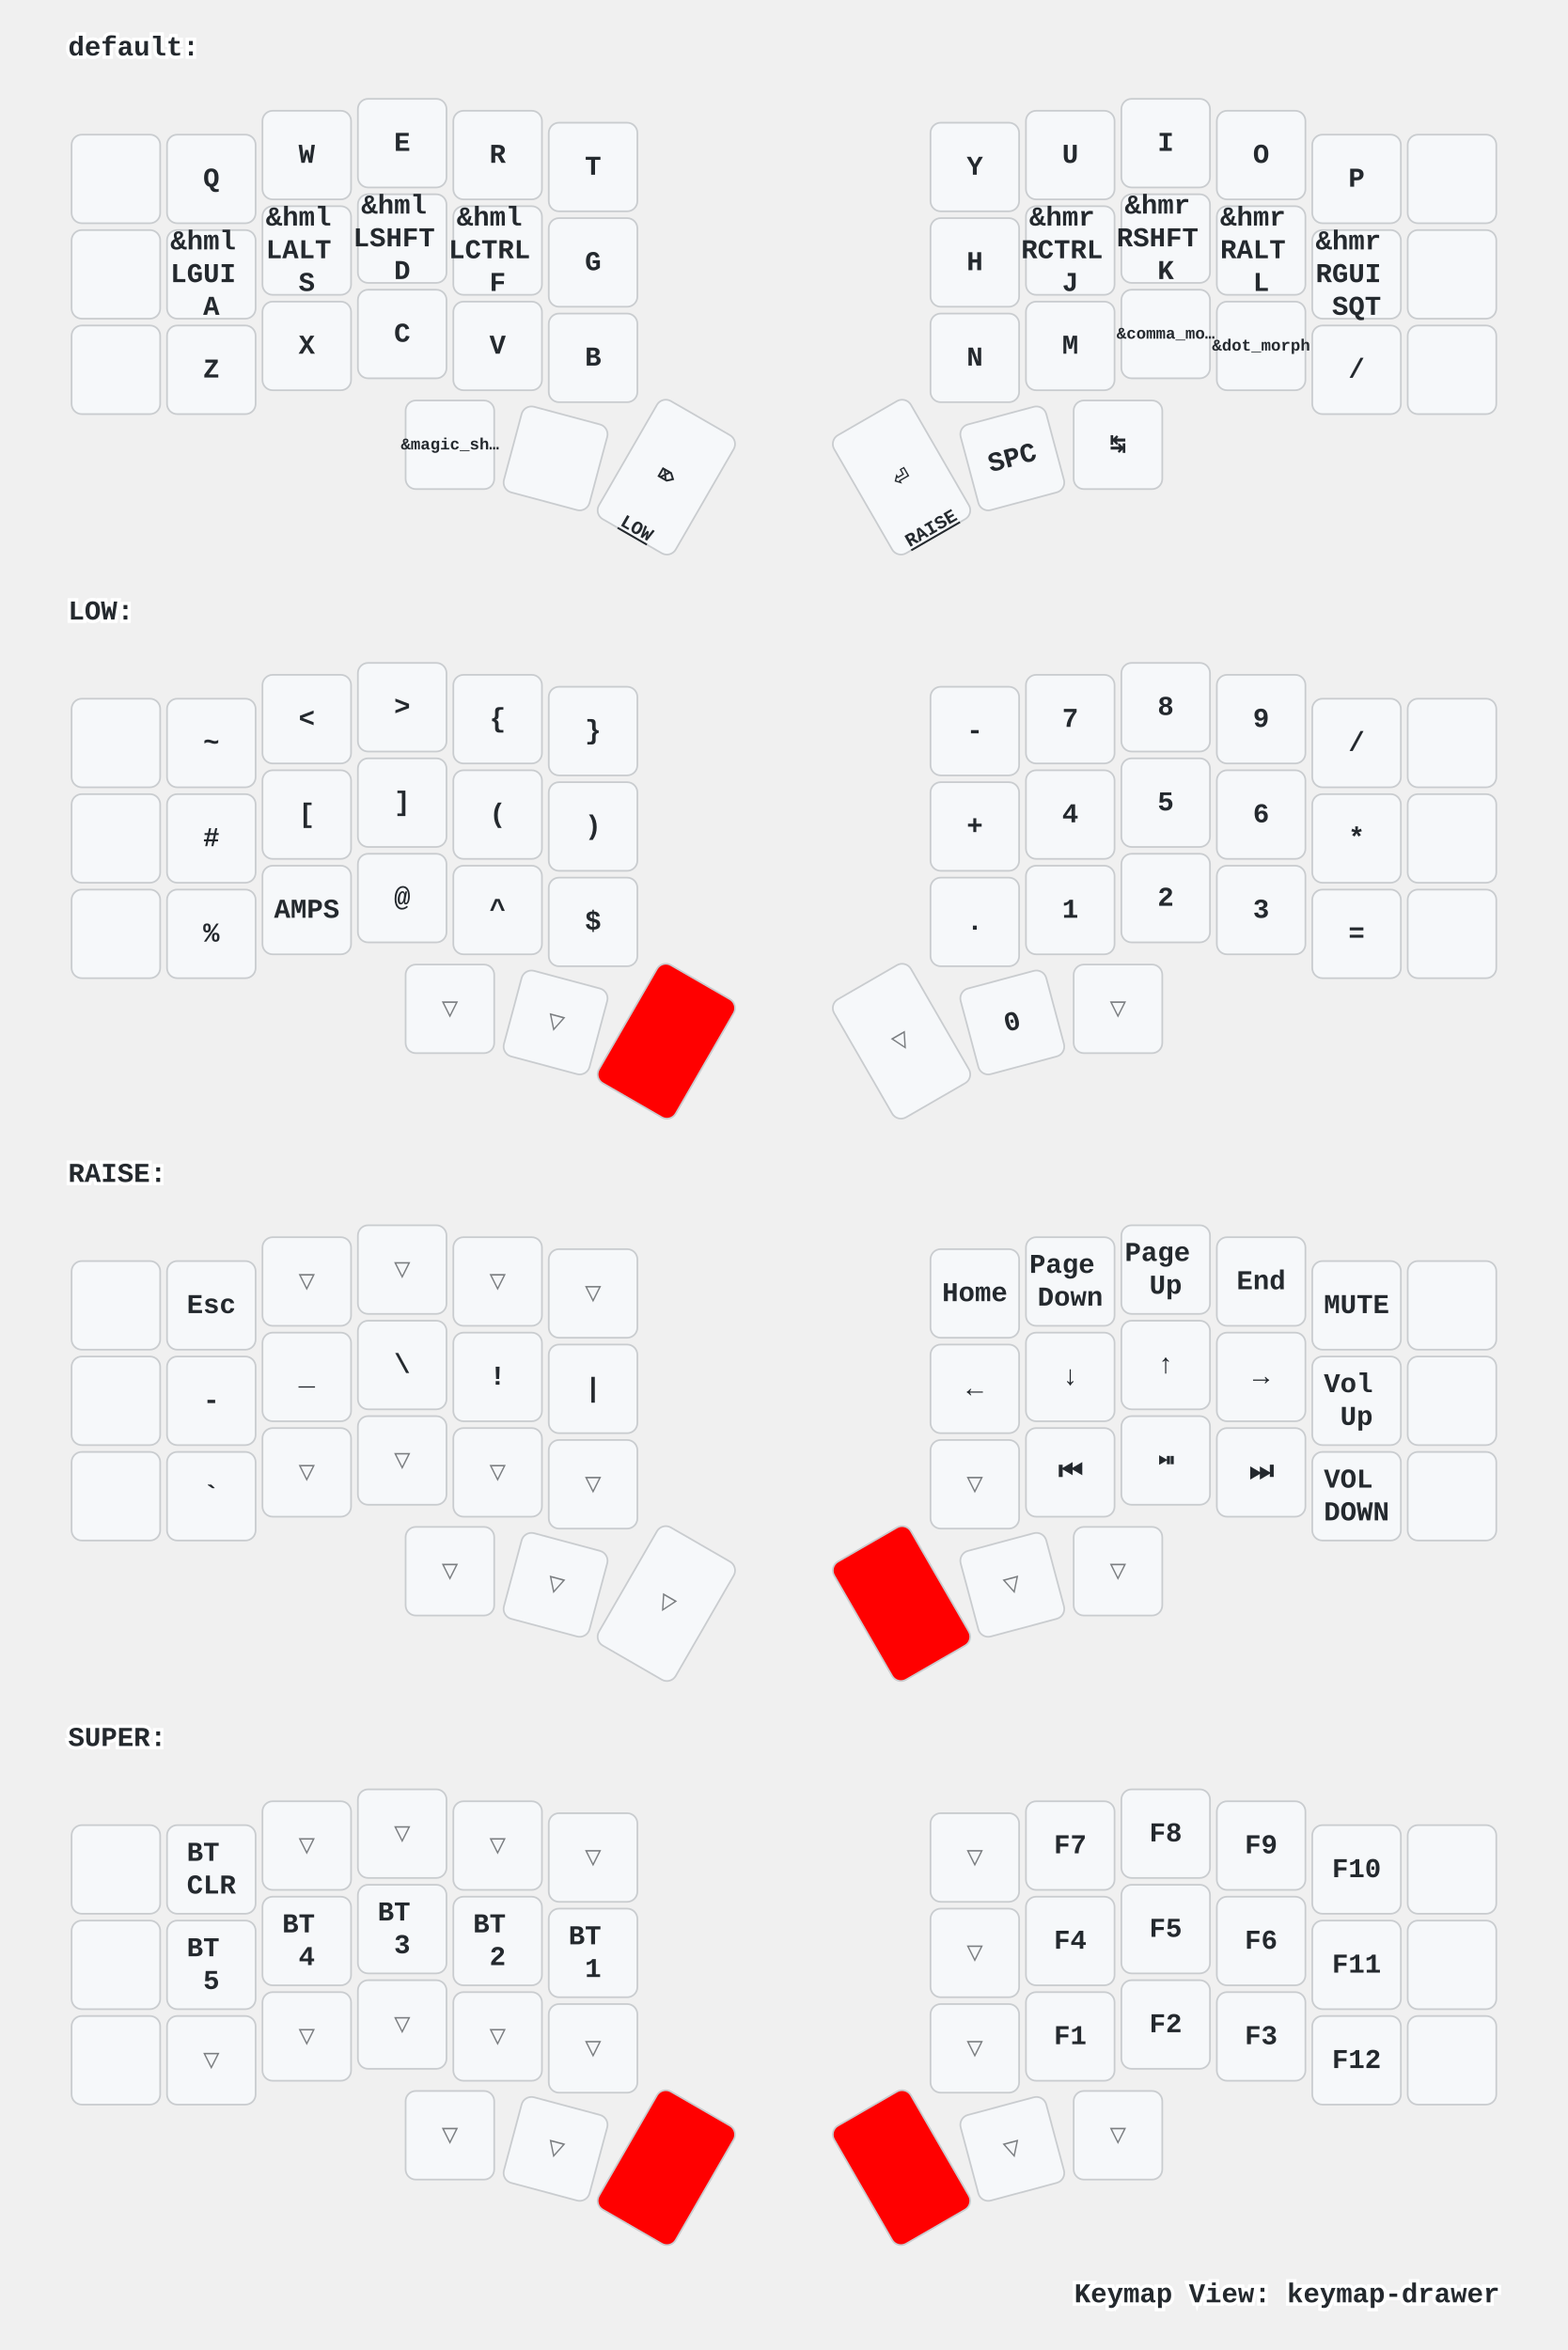
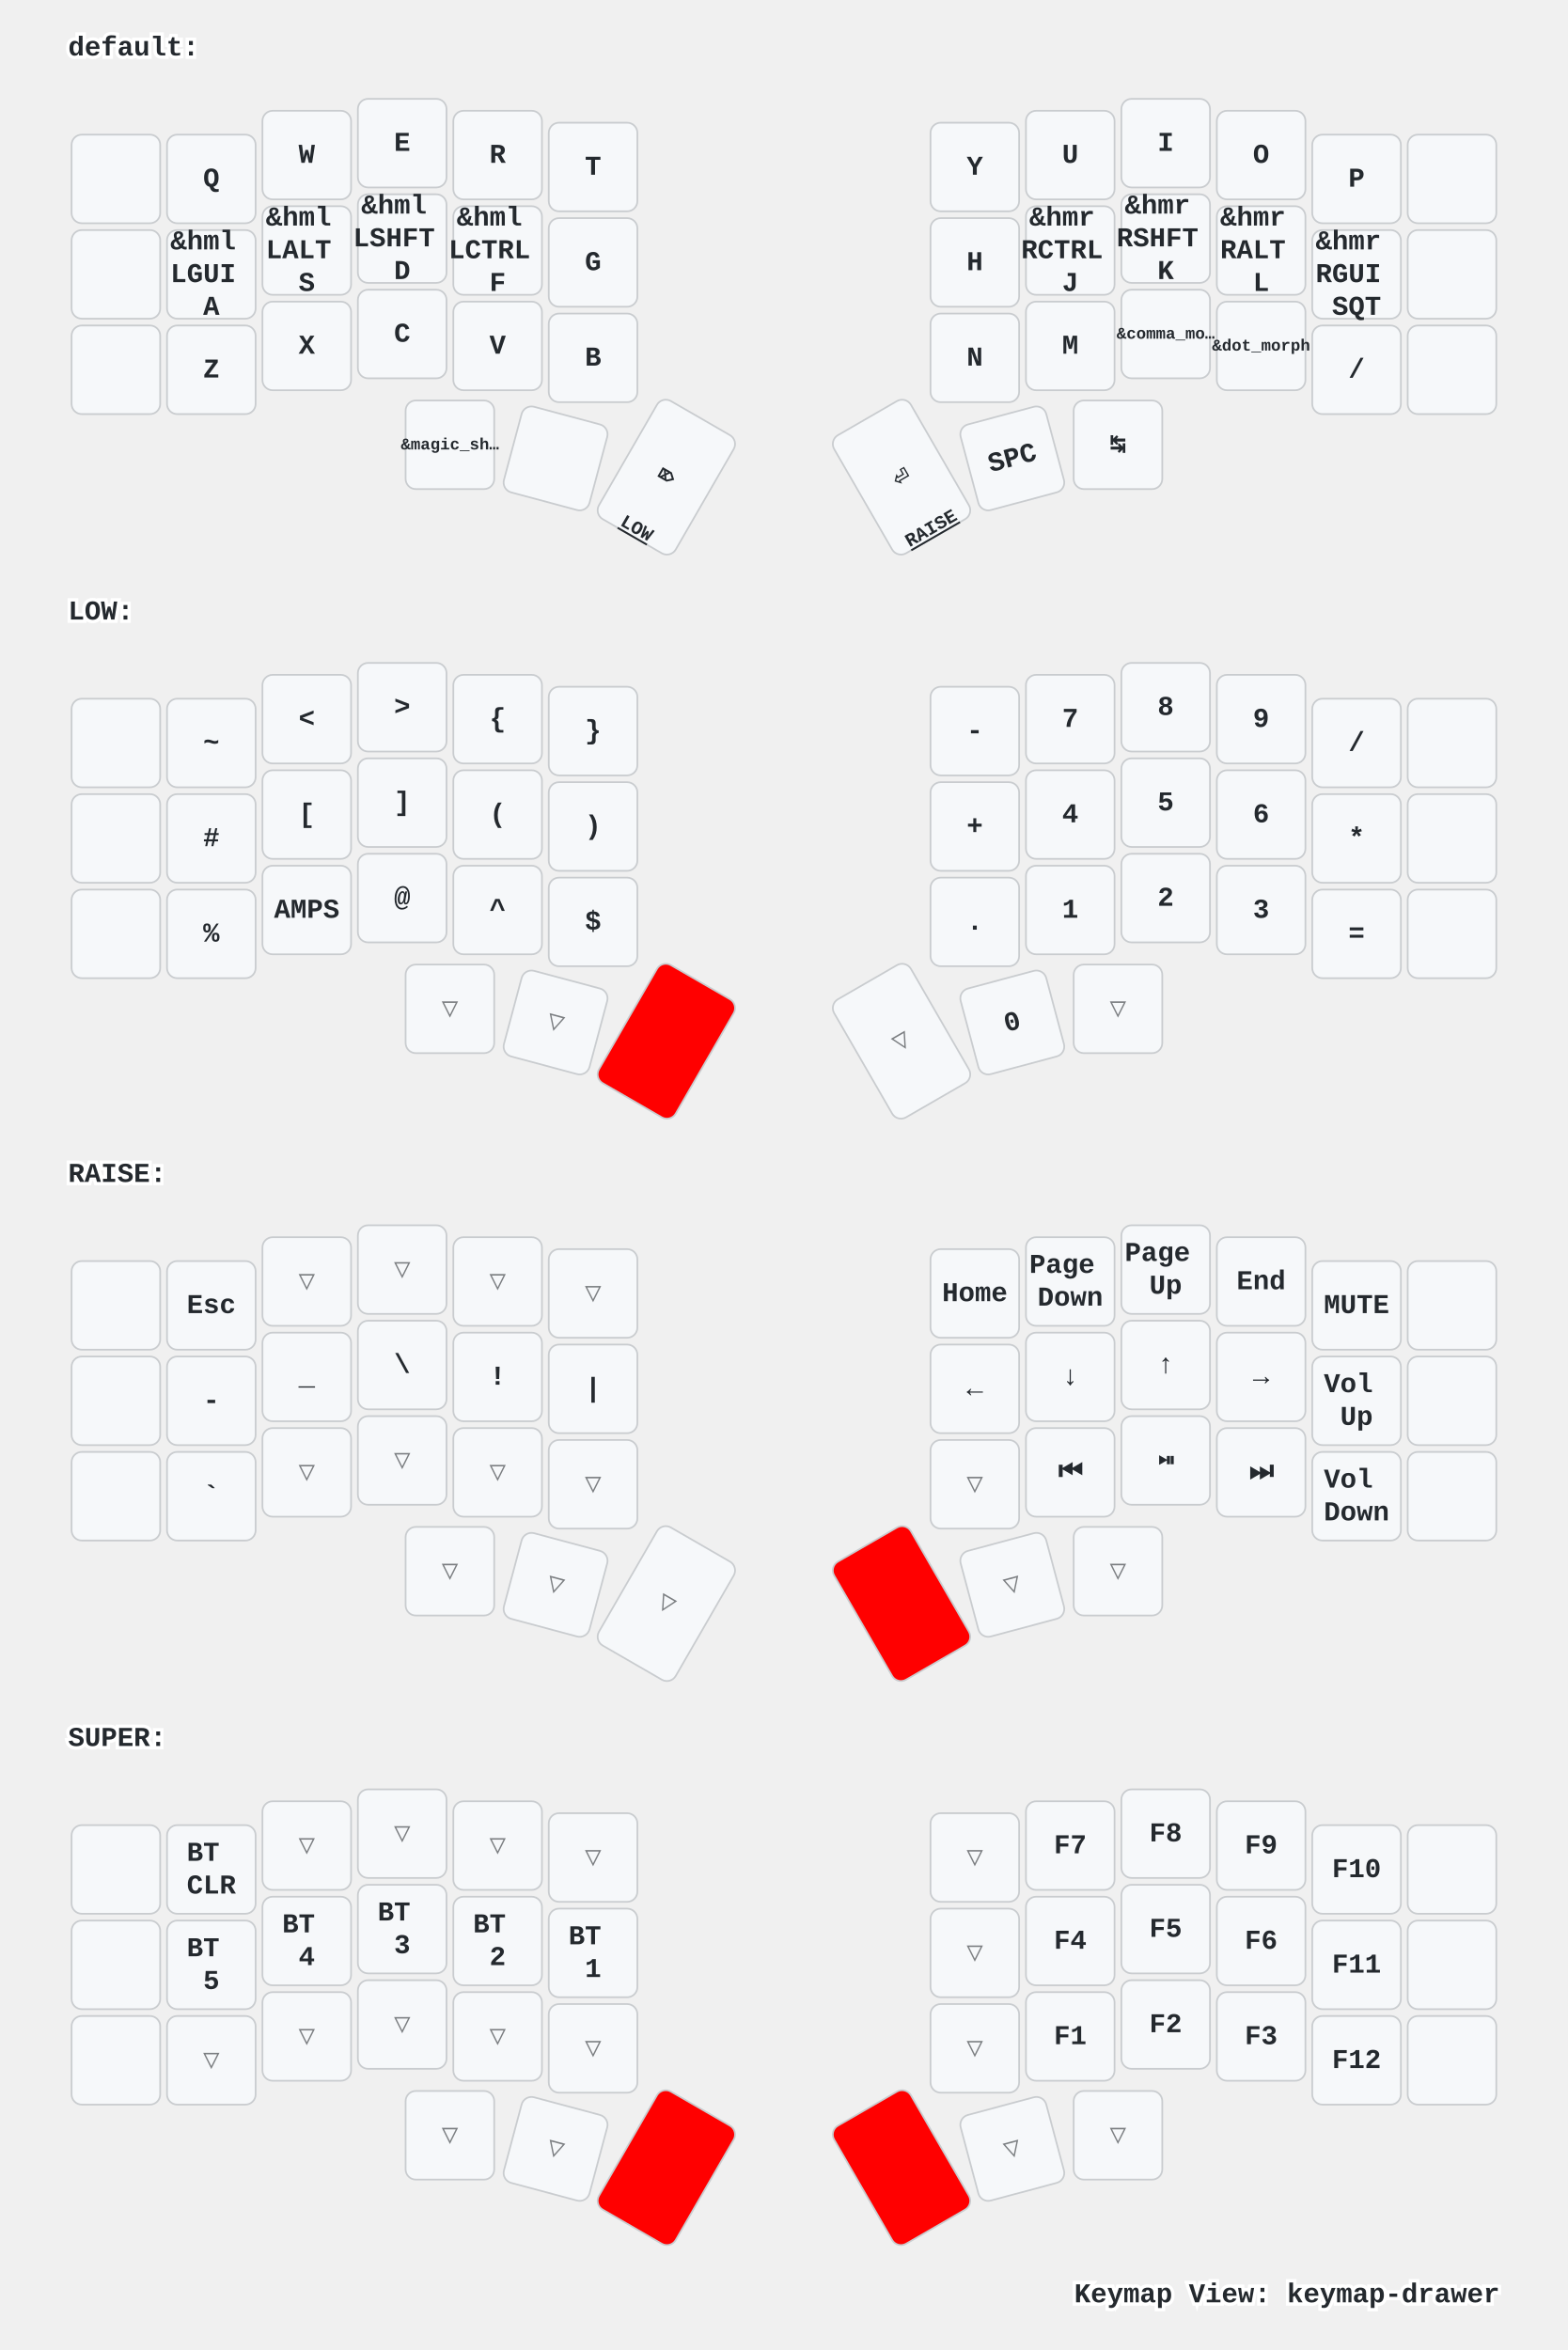
<svg xmlns="http://www.w3.org/2000/svg" xmlns:xlink="http://www.w3.org/1999/xlink" width="920" height="1379" viewBox="0 0 920 1379" class="keymap">
  <defs>/* start glyphs */
<svg id="mdi:backspace-outline">
      <svg id="mdi-backspace-outline" viewBox="0 0 24 24">
        <path d="M19,15.59L17.59,17L14,13.41L10.41,17L9,15.59L12.59,12L9,8.41L10.41,7L14,10.59L17.59,7L19,8.41L15.41,12L19,15.59M22,3A2,2 0 0,1 24,5V19A2,2 0 0,1 22,21H7C6.31,21 5.77,20.64 5.41,20.11L0,12L5.41,3.88C5.77,3.35 6.31,3 7,3H22M22,5H7L2.28,12L7,19H22V5Z" />
      </svg>
    </svg>
  </defs>/* end glyphs */
<style>/* inherit to force styles through use tags */
svg path {
    fill: inherit;
}

/* font and background color specifications */
svg.keymap {
    font-family: SFMono-Regular,Consolas,Liberation Mono,Menlo,monospace;
    font-size: 14px;
    font-kerning: normal;
    text-rendering: optimizeLegibility;
    fill: #24292e;
}

/* default key styling */
rect.key {
    fill: #f6f8fa;
}

rect.key, rect.combo {
    stroke: #c9cccf;
    stroke-width: 1;
}

/* default key side styling, only used is draw_key_sides is set */
rect.side {
    filter: brightness(90%);
}

/* color accent for combo boxes */
rect.combo, rect.combo-separate {
    fill: #cdf;
}

/* color accent for held keys */
rect.held, rect.combo.held {
    fill: #fdd;
}

/* color accent for ghost (optional) keys */
rect.ghost, rect.combo.ghost {
    stroke-dasharray: 4, 4;
    stroke-width: 2;
}

text {
    text-anchor: middle;
    dominant-baseline: middle;
}

/* styling for layer labels */
text.label {
    font-weight: bold;
    text-anchor: start;
    stroke: white;
    stroke-width: 4;
    paint-order: stroke;
}

/* styling for optional footer */
text.footer {
    text-anchor: end;
    dominant-baseline: auto;
    stroke: white;
    stroke-width: 4;
    paint-order: stroke;
}

/* styling for combo tap, and key non-tap label text */
text.combo, text.hold, text.shifted, text.left, text.right {
    font-size: 11px;
}

text.hold {
    text-anchor: middle;
    dominant-baseline: auto;
}

text.shifted {
    text-anchor: middle;
    dominant-baseline: hanging;
}

text.left {
    text-anchor: start;
}

text.right {
    text-anchor: end;
}

text.layer-activator {
    text-decoration: underline;
}

/* styling for hold/shifted label text in combo box */
text.combo.hold, text.combo.shifted, text.combo.left, text.combo.right {
    font-size: 8px;
}

/* lighter symbol for transparent keys */
text.trans {
    fill: #7b7e81;
}

/* styling for combo dendrons */
path.combo {
    stroke-width: 1;
    stroke: gray;
    fill: none;
}

/* Start Tabler Icons Cleanup */
/* cannot use height/width with glyphs */
.icon-tabler &gt; path {
    fill: inherit;
    stroke: inherit;
    stroke-width: 2;
}
/* hide tabler's default box */
.icon-tabler &gt; path[stroke="none"][fill="none"] {
    visibility: hidden;
}
/* End Tabler Icons Cleanup */

/* For default sytles, see https://github.com/caksoylar/keymap-drawer/blob/main/keymap_drawer/config.py#L85 */

svg.keymap {
  font-family: Ubuntu Mono, Inconsolata, Consolas, Liberation Mono, Menlo, monospace;
  font-size: 16px;
  font-weight: bold;
  text-rendering: optimizeLegibility;
}

/* Color accent for held keys
red = #f00
green = #0f0
blue = #00f
yellow = #ff0
cyan = #0ff
magenta = #f0f
white = #fff
black = #000
grey = #888
light grey = #ccc
#ffc
*/
rect.held, rect.combo.held {
    fill: #f00;
}

/* Technique borrowed and extended from https://github.com/englmaxi/zmk-config/blob/master/keymap-drawer/config.yaml */
.sym_sub_text.tap {
  translate: -5px 2px;
  font-size: 20px;
}
.sym_sub_text.shifted {
  translate: 10px 13px;
  font-size: 10px;
  opacity: 1.0;
}
.combo.sym_sub_text.tap {
  translate: -1px 1px;
}
.combo.sym_sub_text.shifted {
  translate: 7px 5px;
  font-size: 10px;
  opacity: 1.0;
}

/* Toggle */
.toggle.shifted {
  translate: -10px 12px;
}

.toggle.hold {
  translate: 13px -23px;
}

/* Variant for tap-dances */
.tap_dance.tap {
  translate: -7px 0px;
  font-size: 12px;
}
.tap_dance.shifted {
  translate: 7px 17px;
  font-size: 12px;
  opacity: 1.0;
}

/* Variant for symbol next to symbol */
.sym_by_sym.tap {
  translate: -6px 0px;
}
.sym_by_sym.shifted {
  translate: 10px 12px;
  opacity: 1.0;
}

.combo.sym_by_sym.tap {
  translate: -35px 0px;
}
.combo.sym_by_sym.shifted {
  translate: 35px 20px;
  opacity: 1.0;
}

.combo.sym_by_sym.hold {
  visibility: hidden;
}

/* hide hold box for combo sym_by_sym */
.combo.sym_by_sym.hold &gt; path[stroke="none"][fill="none"] {
  visibility: hidden;
}
</style>
  <g transform="translate(40, 0)" class="layer-default">
    <text x="0" y="28" class="label" id="default">default:</text>
    <g transform="translate(0, 56)">
      <g transform="translate(28, 49)" class="key keypos-0">
        <rect rx="6" ry="6" x="-26" y="-26" width="52" height="52" class="key" />
      </g>
      <g transform="translate(84, 49)" class="key keypos-1">
        <rect rx="6" ry="6" x="-26" y="-26" width="52" height="52" class="key" />
        <text x="0" y="0" class="key tap">Q</text>
      </g>
      <g transform="translate(140, 35)" class="key keypos-2">
        <rect rx="6" ry="6" x="-26" y="-26" width="52" height="52" class="key" />
        <text x="0" y="0" class="key tap">W</text>
      </g>
      <g transform="translate(196, 28)" class="key keypos-3">
        <rect rx="6" ry="6" x="-26" y="-26" width="52" height="52" class="key" />
        <text x="0" y="0" class="key tap">E</text>
      </g>
      <g transform="translate(252, 35)" class="key keypos-4">
        <rect rx="6" ry="6" x="-26" y="-26" width="52" height="52" class="key" />
        <text x="0" y="0" class="key tap">R</text>
      </g>
      <g transform="translate(308, 42)" class="key keypos-5">
        <rect rx="6" ry="6" x="-26" y="-26" width="52" height="52" class="key" />
        <text x="0" y="0" class="key tap">T</text>
      </g>
      <g transform="translate(532, 42)" class="key keypos-6">
        <rect rx="6" ry="6" x="-26" y="-26" width="52" height="52" class="key" />
        <text x="0" y="0" class="key tap">Y</text>
      </g>
      <g transform="translate(588, 35)" class="key keypos-7">
        <rect rx="6" ry="6" x="-26" y="-26" width="52" height="52" class="key" />
        <text x="0" y="0" class="key tap">U</text>
      </g>
      <g transform="translate(644, 28)" class="key keypos-8">
        <rect rx="6" ry="6" x="-26" y="-26" width="52" height="52" class="key" />
        <text x="0" y="0" class="key tap">I</text>
      </g>
      <g transform="translate(700, 35)" class="key keypos-9">
        <rect rx="6" ry="6" x="-26" y="-26" width="52" height="52" class="key" />
        <text x="0" y="0" class="key tap">O</text>
      </g>
      <g transform="translate(756, 49)" class="key keypos-10">
        <rect rx="6" ry="6" x="-26" y="-26" width="52" height="52" class="key" />
        <text x="0" y="0" class="key tap">P</text>
      </g>
      <g transform="translate(812, 49)" class="key keypos-11">
        <rect rx="6" ry="6" x="-26" y="-26" width="52" height="52" class="key" />
      </g>
      <g transform="translate(28, 105)" class="key keypos-12">
        <rect rx="6" ry="6" x="-26" y="-26" width="52" height="52" class="key" />
      </g>
      <g transform="translate(84, 105)" class="key keypos-13">
        <rect rx="6" ry="6" x="-26" y="-26" width="52" height="52" class="key" />
        <text x="0" y="0" class="key tap">
          <tspan x="0" dy="-1.2em">&amp;hml</tspan>
          <tspan x="0" dy="1.2em">LGUI</tspan>
          <tspan x="0" dy="1.2em">A</tspan>
        </text>
      </g>
      <g transform="translate(140, 91)" class="key keypos-14">
        <rect rx="6" ry="6" x="-26" y="-26" width="52" height="52" class="key" />
        <text x="0" y="0" class="key tap">
          <tspan x="0" dy="-1.2em">&amp;hml</tspan>
          <tspan x="0" dy="1.2em">LALT</tspan>
          <tspan x="0" dy="1.2em">S</tspan>
        </text>
      </g>
      <g transform="translate(196, 84)" class="key keypos-15">
        <rect rx="6" ry="6" x="-26" y="-26" width="52" height="52" class="key" />
        <text x="0" y="0" class="key tap">
          <tspan x="0" dy="-1.2em">&amp;hml</tspan>
          <tspan x="0" dy="1.2em">LSHFT</tspan>
          <tspan x="0" dy="1.2em">D</tspan>
        </text>
      </g>
      <g transform="translate(252, 91)" class="key keypos-16">
        <rect rx="6" ry="6" x="-26" y="-26" width="52" height="52" class="key" />
        <text x="0" y="0" class="key tap">
          <tspan x="0" dy="-1.2em">&amp;hml</tspan>
          <tspan x="0" dy="1.2em">LCTRL</tspan>
          <tspan x="0" dy="1.2em">F</tspan>
        </text>
      </g>
      <g transform="translate(308, 98)" class="key keypos-17">
        <rect rx="6" ry="6" x="-26" y="-26" width="52" height="52" class="key" />
        <text x="0" y="0" class="key tap">G</text>
      </g>
      <g transform="translate(532, 98)" class="key keypos-18">
        <rect rx="6" ry="6" x="-26" y="-26" width="52" height="52" class="key" />
        <text x="0" y="0" class="key tap">H</text>
      </g>
      <g transform="translate(588, 91)" class="key keypos-19">
        <rect rx="6" ry="6" x="-26" y="-26" width="52" height="52" class="key" />
        <text x="0" y="0" class="key tap">
          <tspan x="0" dy="-1.2em">&amp;hmr</tspan>
          <tspan x="0" dy="1.2em">RCTRL</tspan>
          <tspan x="0" dy="1.2em">J</tspan>
        </text>
      </g>
      <g transform="translate(644, 84)" class="key keypos-20">
        <rect rx="6" ry="6" x="-26" y="-26" width="52" height="52" class="key" />
        <text x="0" y="0" class="key tap">
          <tspan x="0" dy="-1.2em">&amp;hmr</tspan>
          <tspan x="0" dy="1.2em">RSHFT</tspan>
          <tspan x="0" dy="1.2em">K</tspan>
        </text>
      </g>
      <g transform="translate(700, 91)" class="key keypos-21">
        <rect rx="6" ry="6" x="-26" y="-26" width="52" height="52" class="key" />
        <text x="0" y="0" class="key tap">
          <tspan x="0" dy="-1.2em">&amp;hmr</tspan>
          <tspan x="0" dy="1.2em">RALT</tspan>
          <tspan x="0" dy="1.2em">L</tspan>
        </text>
      </g>
      <g transform="translate(756, 105)" class="key keypos-22">
        <rect rx="6" ry="6" x="-26" y="-26" width="52" height="52" class="key" />
        <text x="0" y="0" class="key tap">
          <tspan x="0" dy="-1.2em">&amp;hmr</tspan>
          <tspan x="0" dy="1.2em">RGUI</tspan>
          <tspan x="0" dy="1.2em">SQT</tspan>
        </text>
      </g>
      <g transform="translate(812, 105)" class="key keypos-23">
        <rect rx="6" ry="6" x="-26" y="-26" width="52" height="52" class="key" />
      </g>
      <g transform="translate(28, 161)" class="key keypos-24">
        <rect rx="6" ry="6" x="-26" y="-26" width="52" height="52" class="key" />
      </g>
      <g transform="translate(84, 161)" class="key keypos-25">
        <rect rx="6" ry="6" x="-26" y="-26" width="52" height="52" class="key" />
        <text x="0" y="0" class="key tap">Z</text>
      </g>
      <g transform="translate(140, 147)" class="key keypos-26">
        <rect rx="6" ry="6" x="-26" y="-26" width="52" height="52" class="key" />
        <text x="0" y="0" class="key tap">X</text>
      </g>
      <g transform="translate(196, 140)" class="key keypos-27">
        <rect rx="6" ry="6" x="-26" y="-26" width="52" height="52" class="key" />
        <text x="0" y="0" class="key tap">C</text>
      </g>
      <g transform="translate(252, 147)" class="key keypos-28">
        <rect rx="6" ry="6" x="-26" y="-26" width="52" height="52" class="key" />
        <text x="0" y="0" class="key tap">V</text>
      </g>
      <g transform="translate(308, 154)" class="key keypos-29">
        <rect rx="6" ry="6" x="-26" y="-26" width="52" height="52" class="key" />
        <text x="0" y="0" class="key tap">B</text>
      </g>
      <g transform="translate(532, 154)" class="key keypos-30">
        <rect rx="6" ry="6" x="-26" y="-26" width="52" height="52" class="key" />
        <text x="0" y="0" class="key tap">N</text>
      </g>
      <g transform="translate(588, 147)" class="key keypos-31">
        <rect rx="6" ry="6" x="-26" y="-26" width="52" height="52" class="key" />
        <text x="0" y="0" class="key tap">M</text>
      </g>
      <g transform="translate(644, 140)" class="key keypos-32">
        <rect rx="6" ry="6" x="-26" y="-26" width="52" height="52" class="key" />
        <text x="0" y="0" class="key tap">
          <tspan style="font-size: 60%">&amp;comma_mo…</tspan>
        </text>
      </g>
      <g transform="translate(700, 147)" class="key keypos-33">
        <rect rx="6" ry="6" x="-26" y="-26" width="52" height="52" class="key" />
        <text x="0" y="0" class="key tap">
          <tspan style="font-size: 60%">&amp;dot_morph</tspan>
        </text>
      </g>
      <g transform="translate(756, 161)" class="key keypos-34">
        <rect rx="6" ry="6" x="-26" y="-26" width="52" height="52" class="key" />
        <text x="0" y="0" class="key tap">/</text>
      </g>
      <g transform="translate(812, 161)" class="key keypos-35">
        <rect rx="6" ry="6" x="-26" y="-26" width="52" height="52" class="key" />
      </g>
      <g transform="translate(224, 205)" class="key keypos-36">
        <rect rx="6" ry="6" x="-26" y="-26" width="52" height="52" class="key" />
        <text x="0" y="0" class="key tap">
          <tspan style="font-size: 60%">&amp;magic_sh…</tspan>
        </text>
      </g>
      <g transform="translate(286, 213) rotate(15.0)" class="key keypos-37">
        <rect rx="6" ry="6" x="-26" y="-26" width="52" height="52" class="key" />
        <use href="#mdi:backspace-outline" xlink:href="#mdi:backspace-outline" x="-9" y="-9" height="18" width="18.0" class="key tap glyph mdi:backspace-outline" />
      </g>
      <g transform="translate(351, 224) rotate(30.0)" class="key keypos-38">
        <rect rx="6" ry="6" x="-26" y="-40" width="52" height="80" class="key" />
        <text x="0" y="0" class="key tap">⌦</text>
        <a href="#LOW">
          <text x="0" y="38" class="key hold layer-activator">LOW</text>
        </a>
      </g>
      <g transform="translate(489, 224) rotate(-30.0)" class="key keypos-39">
        <rect rx="6" ry="6" x="-26" y="-40" width="52" height="80" class="key" />
        <text x="0" y="0" class="key tap">⏎</text>
        <a href="#RAISE">
          <text x="0" y="38" class="key hold layer-activator">RAISE</text>
        </a>
      </g>
      <g transform="translate(554, 213) rotate(-15.0)" class="key keypos-40">
        <rect rx="6" ry="6" x="-26" y="-26" width="52" height="52" class="key" />
        <text x="0" y="0" class="key tap">SPC</text>
      </g>
      <g transform="translate(616, 205)" class="key keypos-41">
        <rect rx="6" ry="6" x="-26" y="-26" width="52" height="52" class="key" />
        <text x="0" y="0" class="key tap">↹</text>
      </g>
    </g>
  </g>
  <g transform="translate(40, 331)" class="layer-LOW">
    <text x="0" y="28" class="label" id="LOW">LOW:</text>
    <g transform="translate(0, 56)">
      <g transform="translate(28, 49)" class="key keypos-0">
        <rect rx="6" ry="6" x="-26" y="-26" width="52" height="52" class="key" />
      </g>
      <g transform="translate(84, 49)" class="key keypos-1">
        <rect rx="6" ry="6" x="-26" y="-26" width="52" height="52" class="key" />
        <text x="0" y="0" class="key tap">~</text>
      </g>
      <g transform="translate(140, 35)" class="key keypos-2">
        <rect rx="6" ry="6" x="-26" y="-26" width="52" height="52" class="key" />
        <text x="0" y="0" class="key tap">&lt;</text>
      </g>
      <g transform="translate(196, 28)" class="key keypos-3">
        <rect rx="6" ry="6" x="-26" y="-26" width="52" height="52" class="key" />
        <text x="0" y="0" class="key tap">&gt;</text>
      </g>
      <g transform="translate(252, 35)" class="key keypos-4">
        <rect rx="6" ry="6" x="-26" y="-26" width="52" height="52" class="key" />
        <text x="0" y="0" class="key tap">{</text>
      </g>
      <g transform="translate(308, 42)" class="key keypos-5">
        <rect rx="6" ry="6" x="-26" y="-26" width="52" height="52" class="key" />
        <text x="0" y="0" class="key tap">}</text>
      </g>
      <g transform="translate(532, 42)" class="key keypos-6">
        <rect rx="6" ry="6" x="-26" y="-26" width="52" height="52" class="key" />
        <text x="0" y="0" class="key tap">-</text>
      </g>
      <g transform="translate(588, 35)" class="key keypos-7">
        <rect rx="6" ry="6" x="-26" y="-26" width="52" height="52" class="key" />
        <text x="0" y="0" class="key tap">7</text>
      </g>
      <g transform="translate(644, 28)" class="key keypos-8">
        <rect rx="6" ry="6" x="-26" y="-26" width="52" height="52" class="key" />
        <text x="0" y="0" class="key tap">8</text>
      </g>
      <g transform="translate(700, 35)" class="key keypos-9">
        <rect rx="6" ry="6" x="-26" y="-26" width="52" height="52" class="key" />
        <text x="0" y="0" class="key tap">9</text>
      </g>
      <g transform="translate(756, 49)" class="key keypos-10">
        <rect rx="6" ry="6" x="-26" y="-26" width="52" height="52" class="key" />
        <text x="0" y="0" class="key tap">/</text>
      </g>
      <g transform="translate(812, 49)" class="key keypos-11">
        <rect rx="6" ry="6" x="-26" y="-26" width="52" height="52" class="key" />
      </g>
      <g transform="translate(28, 105)" class="key keypos-12">
        <rect rx="6" ry="6" x="-26" y="-26" width="52" height="52" class="key" />
      </g>
      <g transform="translate(84, 105)" class="key keypos-13">
        <rect rx="6" ry="6" x="-26" y="-26" width="52" height="52" class="key" />
        <text x="0" y="0" class="key tap">#</text>
      </g>
      <g transform="translate(140, 91)" class="key keypos-14">
        <rect rx="6" ry="6" x="-26" y="-26" width="52" height="52" class="key" />
        <text x="0" y="0" class="key tap">[</text>
      </g>
      <g transform="translate(196, 84)" class="key keypos-15">
        <rect rx="6" ry="6" x="-26" y="-26" width="52" height="52" class="key" />
        <text x="0" y="0" class="key tap">]</text>
      </g>
      <g transform="translate(252, 91)" class="key keypos-16">
        <rect rx="6" ry="6" x="-26" y="-26" width="52" height="52" class="key" />
        <text x="0" y="0" class="key tap">(</text>
      </g>
      <g transform="translate(308, 98)" class="key keypos-17">
        <rect rx="6" ry="6" x="-26" y="-26" width="52" height="52" class="key" />
        <text x="0" y="0" class="key tap">)</text>
      </g>
      <g transform="translate(532, 98)" class="key keypos-18">
        <rect rx="6" ry="6" x="-26" y="-26" width="52" height="52" class="key" />
        <text x="0" y="0" class="key tap">+</text>
      </g>
      <g transform="translate(588, 91)" class="key keypos-19">
        <rect rx="6" ry="6" x="-26" y="-26" width="52" height="52" class="key" />
        <text x="0" y="0" class="key tap">4</text>
      </g>
      <g transform="translate(644, 84)" class="key keypos-20">
        <rect rx="6" ry="6" x="-26" y="-26" width="52" height="52" class="key" />
        <text x="0" y="0" class="key tap">5</text>
      </g>
      <g transform="translate(700, 91)" class="key keypos-21">
        <rect rx="6" ry="6" x="-26" y="-26" width="52" height="52" class="key" />
        <text x="0" y="0" class="key tap">6</text>
      </g>
      <g transform="translate(756, 105)" class="key keypos-22">
        <rect rx="6" ry="6" x="-26" y="-26" width="52" height="52" class="key" />
        <text x="0" y="0" class="key tap">*</text>
      </g>
      <g transform="translate(812, 105)" class="key keypos-23">
        <rect rx="6" ry="6" x="-26" y="-26" width="52" height="52" class="key" />
      </g>
      <g transform="translate(28, 161)" class="key keypos-24">
        <rect rx="6" ry="6" x="-26" y="-26" width="52" height="52" class="key" />
      </g>
      <g transform="translate(84, 161)" class="key keypos-25">
        <rect rx="6" ry="6" x="-26" y="-26" width="52" height="52" class="key" />
        <text x="0" y="0" class="key tap">%</text>
      </g>
      <g transform="translate(140, 147)" class="key keypos-26">
        <rect rx="6" ry="6" x="-26" y="-26" width="52" height="52" class="key" />
        <text x="0" y="0" class="key tap">AMPS</text>
      </g>
      <g transform="translate(196, 140)" class="key keypos-27">
        <rect rx="6" ry="6" x="-26" y="-26" width="52" height="52" class="key" />
        <text x="0" y="0" class="key tap">@</text>
      </g>
      <g transform="translate(252, 147)" class="key keypos-28">
        <rect rx="6" ry="6" x="-26" y="-26" width="52" height="52" class="key" />
        <text x="0" y="0" class="key tap">^</text>
      </g>
      <g transform="translate(308, 154)" class="key keypos-29">
        <rect rx="6" ry="6" x="-26" y="-26" width="52" height="52" class="key" />
        <text x="0" y="0" class="key tap">$</text>
      </g>
      <g transform="translate(532, 154)" class="key keypos-30">
        <rect rx="6" ry="6" x="-26" y="-26" width="52" height="52" class="key" />
        <text x="0" y="0" class="key tap">.</text>
      </g>
      <g transform="translate(588, 147)" class="key keypos-31">
        <rect rx="6" ry="6" x="-26" y="-26" width="52" height="52" class="key" />
        <text x="0" y="0" class="key tap">1</text>
      </g>
      <g transform="translate(644, 140)" class="key keypos-32">
        <rect rx="6" ry="6" x="-26" y="-26" width="52" height="52" class="key" />
        <text x="0" y="0" class="key tap">2</text>
      </g>
      <g transform="translate(700, 147)" class="key keypos-33">
        <rect rx="6" ry="6" x="-26" y="-26" width="52" height="52" class="key" />
        <text x="0" y="0" class="key tap">3</text>
      </g>
      <g transform="translate(756, 161)" class="key keypos-34">
        <rect rx="6" ry="6" x="-26" y="-26" width="52" height="52" class="key" />
        <text x="0" y="0" class="key tap">=</text>
      </g>
      <g transform="translate(812, 161)" class="key keypos-35">
        <rect rx="6" ry="6" x="-26" y="-26" width="52" height="52" class="key" />
      </g>
      <g transform="translate(224, 205)" class="key trans keypos-36">
        <rect rx="6" ry="6" x="-26" y="-26" width="52" height="52" class="key trans" />
        <text x="0" y="0" class="key trans tap">▽</text>
      </g>
      <g transform="translate(286, 213) rotate(15.0)" class="key trans keypos-37">
        <rect rx="6" ry="6" x="-26" y="-26" width="52" height="52" class="key trans" />
        <text x="0" y="0" class="key trans tap">▽</text>
      </g>
      <g transform="translate(351, 224) rotate(30.0)" class="key held keypos-38">
        <rect rx="6" ry="6" x="-26" y="-40" width="52" height="80" class="key held" />
      </g>
      <g transform="translate(489, 224) rotate(-30.0)" class="key trans keypos-39">
        <rect rx="6" ry="6" x="-26" y="-40" width="52" height="80" class="key trans" />
        <text x="0" y="0" class="key trans tap">▽</text>
      </g>
      <g transform="translate(554, 213) rotate(-15.0)" class="key keypos-40">
        <rect rx="6" ry="6" x="-26" y="-26" width="52" height="52" class="key" />
        <text x="0" y="0" class="key tap">0</text>
      </g>
      <g transform="translate(616, 205)" class="key trans keypos-41">
        <rect rx="6" ry="6" x="-26" y="-26" width="52" height="52" class="key trans" />
        <text x="0" y="0" class="key trans tap">▽</text>
      </g>
    </g>
  </g>
  <g transform="translate(40, 661)" class="layer-RAISE">
    <text x="0" y="28" class="label" id="RAISE">RAISE:</text>
    <g transform="translate(0, 56)">
      <g transform="translate(28, 49)" class="key keypos-0">
        <rect rx="6" ry="6" x="-26" y="-26" width="52" height="52" class="key" />
      </g>
      <g transform="translate(84, 49)" class="key keypos-1">
        <rect rx="6" ry="6" x="-26" y="-26" width="52" height="52" class="key" />
        <text x="0" y="0" class="key tap">Esc</text>
      </g>
      <g transform="translate(140, 35)" class="key trans keypos-2">
        <rect rx="6" ry="6" x="-26" y="-26" width="52" height="52" class="key trans" />
        <text x="0" y="0" class="key trans tap">▽</text>
      </g>
      <g transform="translate(196, 28)" class="key trans keypos-3">
        <rect rx="6" ry="6" x="-26" y="-26" width="52" height="52" class="key trans" />
        <text x="0" y="0" class="key trans tap">▽</text>
      </g>
      <g transform="translate(252, 35)" class="key trans keypos-4">
        <rect rx="6" ry="6" x="-26" y="-26" width="52" height="52" class="key trans" />
        <text x="0" y="0" class="key trans tap">▽</text>
      </g>
      <g transform="translate(308, 42)" class="key trans keypos-5">
        <rect rx="6" ry="6" x="-26" y="-26" width="52" height="52" class="key trans" />
        <text x="0" y="0" class="key trans tap">▽</text>
      </g>
      <g transform="translate(532, 42)" class="key keypos-6">
        <rect rx="6" ry="6" x="-26" y="-26" width="52" height="52" class="key" />
        <text x="0" y="0" class="key tap">Home</text>
      </g>
      <g transform="translate(588, 35)" class="key keypos-7">
        <rect rx="6" ry="6" x="-26" y="-26" width="52" height="52" class="key" />
        <text x="0" y="0" class="key tap">
          <tspan x="0" dy="-0.6em">Page</tspan>
          <tspan x="0" dy="1.2em">Down</tspan>
        </text>
      </g>
      <g transform="translate(644, 28)" class="key keypos-8">
        <rect rx="6" ry="6" x="-26" y="-26" width="52" height="52" class="key" />
        <text x="0" y="0" class="key tap">
          <tspan x="0" dy="-0.6em">Page</tspan>
          <tspan x="0" dy="1.2em">Up</tspan>
        </text>
      </g>
      <g transform="translate(700, 35)" class="key keypos-9">
        <rect rx="6" ry="6" x="-26" y="-26" width="52" height="52" class="key" />
        <text x="0" y="0" class="key tap">End</text>
      </g>
      <g transform="translate(756, 49)" class="key keypos-10">
        <rect rx="6" ry="6" x="-26" y="-26" width="52" height="52" class="key" />
        <text x="0" y="0" class="key tap">MUTE</text>
      </g>
      <g transform="translate(812, 49)" class="key keypos-11">
        <rect rx="6" ry="6" x="-26" y="-26" width="52" height="52" class="key" />
      </g>
      <g transform="translate(28, 105)" class="key keypos-12">
        <rect rx="6" ry="6" x="-26" y="-26" width="52" height="52" class="key" />
      </g>
      <g transform="translate(84, 105)" class="key keypos-13">
        <rect rx="6" ry="6" x="-26" y="-26" width="52" height="52" class="key" />
        <text x="0" y="0" class="key tap">-</text>
      </g>
      <g transform="translate(140, 91)" class="key keypos-14">
        <rect rx="6" ry="6" x="-26" y="-26" width="52" height="52" class="key" />
        <text x="0" y="0" class="key tap">_</text>
      </g>
      <g transform="translate(196, 84)" class="key keypos-15">
        <rect rx="6" ry="6" x="-26" y="-26" width="52" height="52" class="key" />
        <text x="0" y="0" class="key tap">\</text>
      </g>
      <g transform="translate(252, 91)" class="key keypos-16">
        <rect rx="6" ry="6" x="-26" y="-26" width="52" height="52" class="key" />
        <text x="0" y="0" class="key tap">!</text>
      </g>
      <g transform="translate(308, 98)" class="key keypos-17">
        <rect rx="6" ry="6" x="-26" y="-26" width="52" height="52" class="key" />
        <text x="0" y="0" class="key tap">|</text>
      </g>
      <g transform="translate(532, 98)" class="key keypos-18">
        <rect rx="6" ry="6" x="-26" y="-26" width="52" height="52" class="key" />
        <text x="0" y="0" class="key tap">←</text>
      </g>
      <g transform="translate(588, 91)" class="key keypos-19">
        <rect rx="6" ry="6" x="-26" y="-26" width="52" height="52" class="key" />
        <text x="0" y="0" class="key tap">↓</text>
      </g>
      <g transform="translate(644, 84)" class="key keypos-20">
        <rect rx="6" ry="6" x="-26" y="-26" width="52" height="52" class="key" />
        <text x="0" y="0" class="key tap">↑</text>
      </g>
      <g transform="translate(700, 91)" class="key keypos-21">
        <rect rx="6" ry="6" x="-26" y="-26" width="52" height="52" class="key" />
        <text x="0" y="0" class="key tap">→</text>
      </g>
      <g transform="translate(756, 105)" class="key keypos-22">
        <rect rx="6" ry="6" x="-26" y="-26" width="52" height="52" class="key" />
        <text x="0" y="0" class="key tap">
          <tspan x="0" dy="-0.6em">Vol</tspan>
          <tspan x="0" dy="1.2em">Up</tspan>
        </text>
      </g>
      <g transform="translate(812, 105)" class="key keypos-23">
        <rect rx="6" ry="6" x="-26" y="-26" width="52" height="52" class="key" />
      </g>
      <g transform="translate(28, 161)" class="key keypos-24">
        <rect rx="6" ry="6" x="-26" y="-26" width="52" height="52" class="key" />
      </g>
      <g transform="translate(84, 161)" class="key keypos-25">
        <rect rx="6" ry="6" x="-26" y="-26" width="52" height="52" class="key" />
        <text x="0" y="0" class="key tap">`</text>
      </g>
      <g transform="translate(140, 147)" class="key trans keypos-26">
        <rect rx="6" ry="6" x="-26" y="-26" width="52" height="52" class="key trans" />
        <text x="0" y="0" class="key trans tap">▽</text>
      </g>
      <g transform="translate(196, 140)" class="key trans keypos-27">
        <rect rx="6" ry="6" x="-26" y="-26" width="52" height="52" class="key trans" />
        <text x="0" y="0" class="key trans tap">▽</text>
      </g>
      <g transform="translate(252, 147)" class="key trans keypos-28">
        <rect rx="6" ry="6" x="-26" y="-26" width="52" height="52" class="key trans" />
        <text x="0" y="0" class="key trans tap">▽</text>
      </g>
      <g transform="translate(308, 154)" class="key trans keypos-29">
        <rect rx="6" ry="6" x="-26" y="-26" width="52" height="52" class="key trans" />
        <text x="0" y="0" class="key trans tap">▽</text>
      </g>
      <g transform="translate(532, 154)" class="key trans keypos-30">
        <rect rx="6" ry="6" x="-26" y="-26" width="52" height="52" class="key trans" />
        <text x="0" y="0" class="key trans tap">▽</text>
      </g>
      <g transform="translate(588, 147)" class="key keypos-31">
        <rect rx="6" ry="6" x="-26" y="-26" width="52" height="52" class="key" />
        <text x="0" y="0" class="key tap">⏮️</text>
      </g>
      <g transform="translate(644, 140)" class="key keypos-32">
        <rect rx="6" ry="6" x="-26" y="-26" width="52" height="52" class="key" />
        <text x="0" y="0" class="key tap">⏯</text>
      </g>
      <g transform="translate(700, 147)" class="key keypos-33">
        <rect rx="6" ry="6" x="-26" y="-26" width="52" height="52" class="key" />
        <text x="0" y="0" class="key tap">⏭️</text>
      </g>
      <g transform="translate(756, 161)" class="key keypos-34">
        <rect rx="6" ry="6" x="-26" y="-26" width="52" height="52" class="key" />
        <text x="0" y="0" class="key tap">
-           <tspan x="0" dy="-0.6em">VOL</tspan>
-           <tspan x="0" dy="1.2em">DOWN</tspan>
+           <tspan x="0" dy="-0.6em">Vol</tspan>
+           <tspan x="0" dy="1.2em">Down</tspan>
        </text>
      </g>
      <g transform="translate(812, 161)" class="key keypos-35">
        <rect rx="6" ry="6" x="-26" y="-26" width="52" height="52" class="key" />
      </g>
      <g transform="translate(224, 205)" class="key trans keypos-36">
        <rect rx="6" ry="6" x="-26" y="-26" width="52" height="52" class="key trans" />
        <text x="0" y="0" class="key trans tap">▽</text>
      </g>
      <g transform="translate(286, 213) rotate(15.0)" class="key trans keypos-37">
        <rect rx="6" ry="6" x="-26" y="-26" width="52" height="52" class="key trans" />
        <text x="0" y="0" class="key trans tap">▽</text>
      </g>
      <g transform="translate(351, 224) rotate(30.0)" class="key trans keypos-38">
        <rect rx="6" ry="6" x="-26" y="-40" width="52" height="80" class="key trans" />
        <text x="0" y="0" class="key trans tap">▽</text>
      </g>
      <g transform="translate(489, 224) rotate(-30.0)" class="key held keypos-39">
        <rect rx="6" ry="6" x="-26" y="-40" width="52" height="80" class="key held" />
      </g>
      <g transform="translate(554, 213) rotate(-15.0)" class="key trans keypos-40">
        <rect rx="6" ry="6" x="-26" y="-26" width="52" height="52" class="key trans" />
        <text x="0" y="0" class="key trans tap">▽</text>
      </g>
      <g transform="translate(616, 205)" class="key trans keypos-41">
        <rect rx="6" ry="6" x="-26" y="-26" width="52" height="52" class="key trans" />
        <text x="0" y="0" class="key trans tap">▽</text>
      </g>
    </g>
  </g>
  <g transform="translate(40, 992)" class="layer-SUPER">
    <text x="0" y="28" class="label" id="SUPER">SUPER:</text>
    <g transform="translate(0, 56)">
      <g transform="translate(28, 49)" class="key keypos-0">
        <rect rx="6" ry="6" x="-26" y="-26" width="52" height="52" class="key" />
      </g>
      <g transform="translate(84, 49)" class="key keypos-1">
        <rect rx="6" ry="6" x="-26" y="-26" width="52" height="52" class="key" />
        <text x="0" y="0" class="key tap">
          <tspan x="0" dy="-0.6em">BT</tspan>
          <tspan x="0" dy="1.2em">CLR</tspan>
        </text>
      </g>
      <g transform="translate(140, 35)" class="key trans keypos-2">
        <rect rx="6" ry="6" x="-26" y="-26" width="52" height="52" class="key trans" />
        <text x="0" y="0" class="key trans tap">▽</text>
      </g>
      <g transform="translate(196, 28)" class="key trans keypos-3">
        <rect rx="6" ry="6" x="-26" y="-26" width="52" height="52" class="key trans" />
        <text x="0" y="0" class="key trans tap">▽</text>
      </g>
      <g transform="translate(252, 35)" class="key trans keypos-4">
        <rect rx="6" ry="6" x="-26" y="-26" width="52" height="52" class="key trans" />
        <text x="0" y="0" class="key trans tap">▽</text>
      </g>
      <g transform="translate(308, 42)" class="key trans keypos-5">
        <rect rx="6" ry="6" x="-26" y="-26" width="52" height="52" class="key trans" />
        <text x="0" y="0" class="key trans tap">▽</text>
      </g>
      <g transform="translate(532, 42)" class="key trans keypos-6">
        <rect rx="6" ry="6" x="-26" y="-26" width="52" height="52" class="key trans" />
        <text x="0" y="0" class="key trans tap">▽</text>
      </g>
      <g transform="translate(588, 35)" class="key keypos-7">
        <rect rx="6" ry="6" x="-26" y="-26" width="52" height="52" class="key" />
        <text x="0" y="0" class="key tap">F7</text>
      </g>
      <g transform="translate(644, 28)" class="key keypos-8">
        <rect rx="6" ry="6" x="-26" y="-26" width="52" height="52" class="key" />
        <text x="0" y="0" class="key tap">F8</text>
      </g>
      <g transform="translate(700, 35)" class="key keypos-9">
        <rect rx="6" ry="6" x="-26" y="-26" width="52" height="52" class="key" />
        <text x="0" y="0" class="key tap">F9</text>
      </g>
      <g transform="translate(756, 49)" class="key keypos-10">
        <rect rx="6" ry="6" x="-26" y="-26" width="52" height="52" class="key" />
        <text x="0" y="0" class="key tap">F10</text>
      </g>
      <g transform="translate(812, 49)" class="key keypos-11">
        <rect rx="6" ry="6" x="-26" y="-26" width="52" height="52" class="key" />
      </g>
      <g transform="translate(28, 105)" class="key keypos-12">
        <rect rx="6" ry="6" x="-26" y="-26" width="52" height="52" class="key" />
      </g>
      <g transform="translate(84, 105)" class="key keypos-13">
        <rect rx="6" ry="6" x="-26" y="-26" width="52" height="52" class="key" />
        <text x="0" y="0" class="key tap">
          <tspan x="0" dy="-0.6em">BT</tspan>
          <tspan x="0" dy="1.2em">5</tspan>
        </text>
      </g>
      <g transform="translate(140, 91)" class="key keypos-14">
        <rect rx="6" ry="6" x="-26" y="-26" width="52" height="52" class="key" />
        <text x="0" y="0" class="key tap">
          <tspan x="0" dy="-0.6em">BT</tspan>
          <tspan x="0" dy="1.2em">4</tspan>
        </text>
      </g>
      <g transform="translate(196, 84)" class="key keypos-15">
        <rect rx="6" ry="6" x="-26" y="-26" width="52" height="52" class="key" />
        <text x="0" y="0" class="key tap">
          <tspan x="0" dy="-0.6em">BT</tspan>
          <tspan x="0" dy="1.2em">3</tspan>
        </text>
      </g>
      <g transform="translate(252, 91)" class="key keypos-16">
        <rect rx="6" ry="6" x="-26" y="-26" width="52" height="52" class="key" />
        <text x="0" y="0" class="key tap">
          <tspan x="0" dy="-0.6em">BT</tspan>
          <tspan x="0" dy="1.2em">2</tspan>
        </text>
      </g>
      <g transform="translate(308, 98)" class="key keypos-17">
        <rect rx="6" ry="6" x="-26" y="-26" width="52" height="52" class="key" />
        <text x="0" y="0" class="key tap">
          <tspan x="0" dy="-0.6em">BT</tspan>
          <tspan x="0" dy="1.2em">1</tspan>
        </text>
      </g>
      <g transform="translate(532, 98)" class="key trans keypos-18">
        <rect rx="6" ry="6" x="-26" y="-26" width="52" height="52" class="key trans" />
        <text x="0" y="0" class="key trans tap">▽</text>
      </g>
      <g transform="translate(588, 91)" class="key keypos-19">
        <rect rx="6" ry="6" x="-26" y="-26" width="52" height="52" class="key" />
        <text x="0" y="0" class="key tap">F4</text>
      </g>
      <g transform="translate(644, 84)" class="key keypos-20">
        <rect rx="6" ry="6" x="-26" y="-26" width="52" height="52" class="key" />
        <text x="0" y="0" class="key tap">F5</text>
      </g>
      <g transform="translate(700, 91)" class="key keypos-21">
        <rect rx="6" ry="6" x="-26" y="-26" width="52" height="52" class="key" />
        <text x="0" y="0" class="key tap">F6</text>
      </g>
      <g transform="translate(756, 105)" class="key keypos-22">
        <rect rx="6" ry="6" x="-26" y="-26" width="52" height="52" class="key" />
        <text x="0" y="0" class="key tap">F11</text>
      </g>
      <g transform="translate(812, 105)" class="key keypos-23">
        <rect rx="6" ry="6" x="-26" y="-26" width="52" height="52" class="key" />
      </g>
      <g transform="translate(28, 161)" class="key keypos-24">
        <rect rx="6" ry="6" x="-26" y="-26" width="52" height="52" class="key" />
      </g>
      <g transform="translate(84, 161)" class="key trans keypos-25">
        <rect rx="6" ry="6" x="-26" y="-26" width="52" height="52" class="key trans" />
        <text x="0" y="0" class="key trans tap">▽</text>
      </g>
      <g transform="translate(140, 147)" class="key trans keypos-26">
        <rect rx="6" ry="6" x="-26" y="-26" width="52" height="52" class="key trans" />
        <text x="0" y="0" class="key trans tap">▽</text>
      </g>
      <g transform="translate(196, 140)" class="key trans keypos-27">
        <rect rx="6" ry="6" x="-26" y="-26" width="52" height="52" class="key trans" />
        <text x="0" y="0" class="key trans tap">▽</text>
      </g>
      <g transform="translate(252, 147)" class="key trans keypos-28">
        <rect rx="6" ry="6" x="-26" y="-26" width="52" height="52" class="key trans" />
        <text x="0" y="0" class="key trans tap">▽</text>
      </g>
      <g transform="translate(308, 154)" class="key trans keypos-29">
        <rect rx="6" ry="6" x="-26" y="-26" width="52" height="52" class="key trans" />
        <text x="0" y="0" class="key trans tap">▽</text>
      </g>
      <g transform="translate(532, 154)" class="key trans keypos-30">
        <rect rx="6" ry="6" x="-26" y="-26" width="52" height="52" class="key trans" />
        <text x="0" y="0" class="key trans tap">▽</text>
      </g>
      <g transform="translate(588, 147)" class="key keypos-31">
        <rect rx="6" ry="6" x="-26" y="-26" width="52" height="52" class="key" />
        <text x="0" y="0" class="key tap">F1</text>
      </g>
      <g transform="translate(644, 140)" class="key keypos-32">
        <rect rx="6" ry="6" x="-26" y="-26" width="52" height="52" class="key" />
        <text x="0" y="0" class="key tap">F2</text>
      </g>
      <g transform="translate(700, 147)" class="key keypos-33">
        <rect rx="6" ry="6" x="-26" y="-26" width="52" height="52" class="key" />
        <text x="0" y="0" class="key tap">F3</text>
      </g>
      <g transform="translate(756, 161)" class="key keypos-34">
        <rect rx="6" ry="6" x="-26" y="-26" width="52" height="52" class="key" />
        <text x="0" y="0" class="key tap">F12</text>
      </g>
      <g transform="translate(812, 161)" class="key keypos-35">
        <rect rx="6" ry="6" x="-26" y="-26" width="52" height="52" class="key" />
      </g>
      <g transform="translate(224, 205)" class="key trans keypos-36">
        <rect rx="6" ry="6" x="-26" y="-26" width="52" height="52" class="key trans" />
        <text x="0" y="0" class="key trans tap">▽</text>
      </g>
      <g transform="translate(286, 213) rotate(15.0)" class="key trans keypos-37">
        <rect rx="6" ry="6" x="-26" y="-26" width="52" height="52" class="key trans" />
        <text x="0" y="0" class="key trans tap">▽</text>
      </g>
      <g transform="translate(351, 224) rotate(30.0)" class="key held keypos-38">
        <rect rx="6" ry="6" x="-26" y="-40" width="52" height="80" class="key held" />
      </g>
      <g transform="translate(489, 224) rotate(-30.0)" class="key held keypos-39">
        <rect rx="6" ry="6" x="-26" y="-40" width="52" height="80" class="key held" />
      </g>
      <g transform="translate(554, 213) rotate(-15.0)" class="key trans keypos-40">
        <rect rx="6" ry="6" x="-26" y="-26" width="52" height="52" class="key trans" />
        <text x="0" y="0" class="key trans tap">▽</text>
      </g>
      <g transform="translate(616, 205)" class="key trans keypos-41">
        <rect rx="6" ry="6" x="-26" y="-26" width="52" height="52" class="key trans" />
        <text x="0" y="0" class="key trans tap">▽</text>
      </g>
    </g>
  </g>
  <text x="880.0" y="1351.0" class="footer">Keymap View: <a href="https://github.com/caksoylar/keymap-drawer">keymap-drawer</a>
  </text>
</svg>
